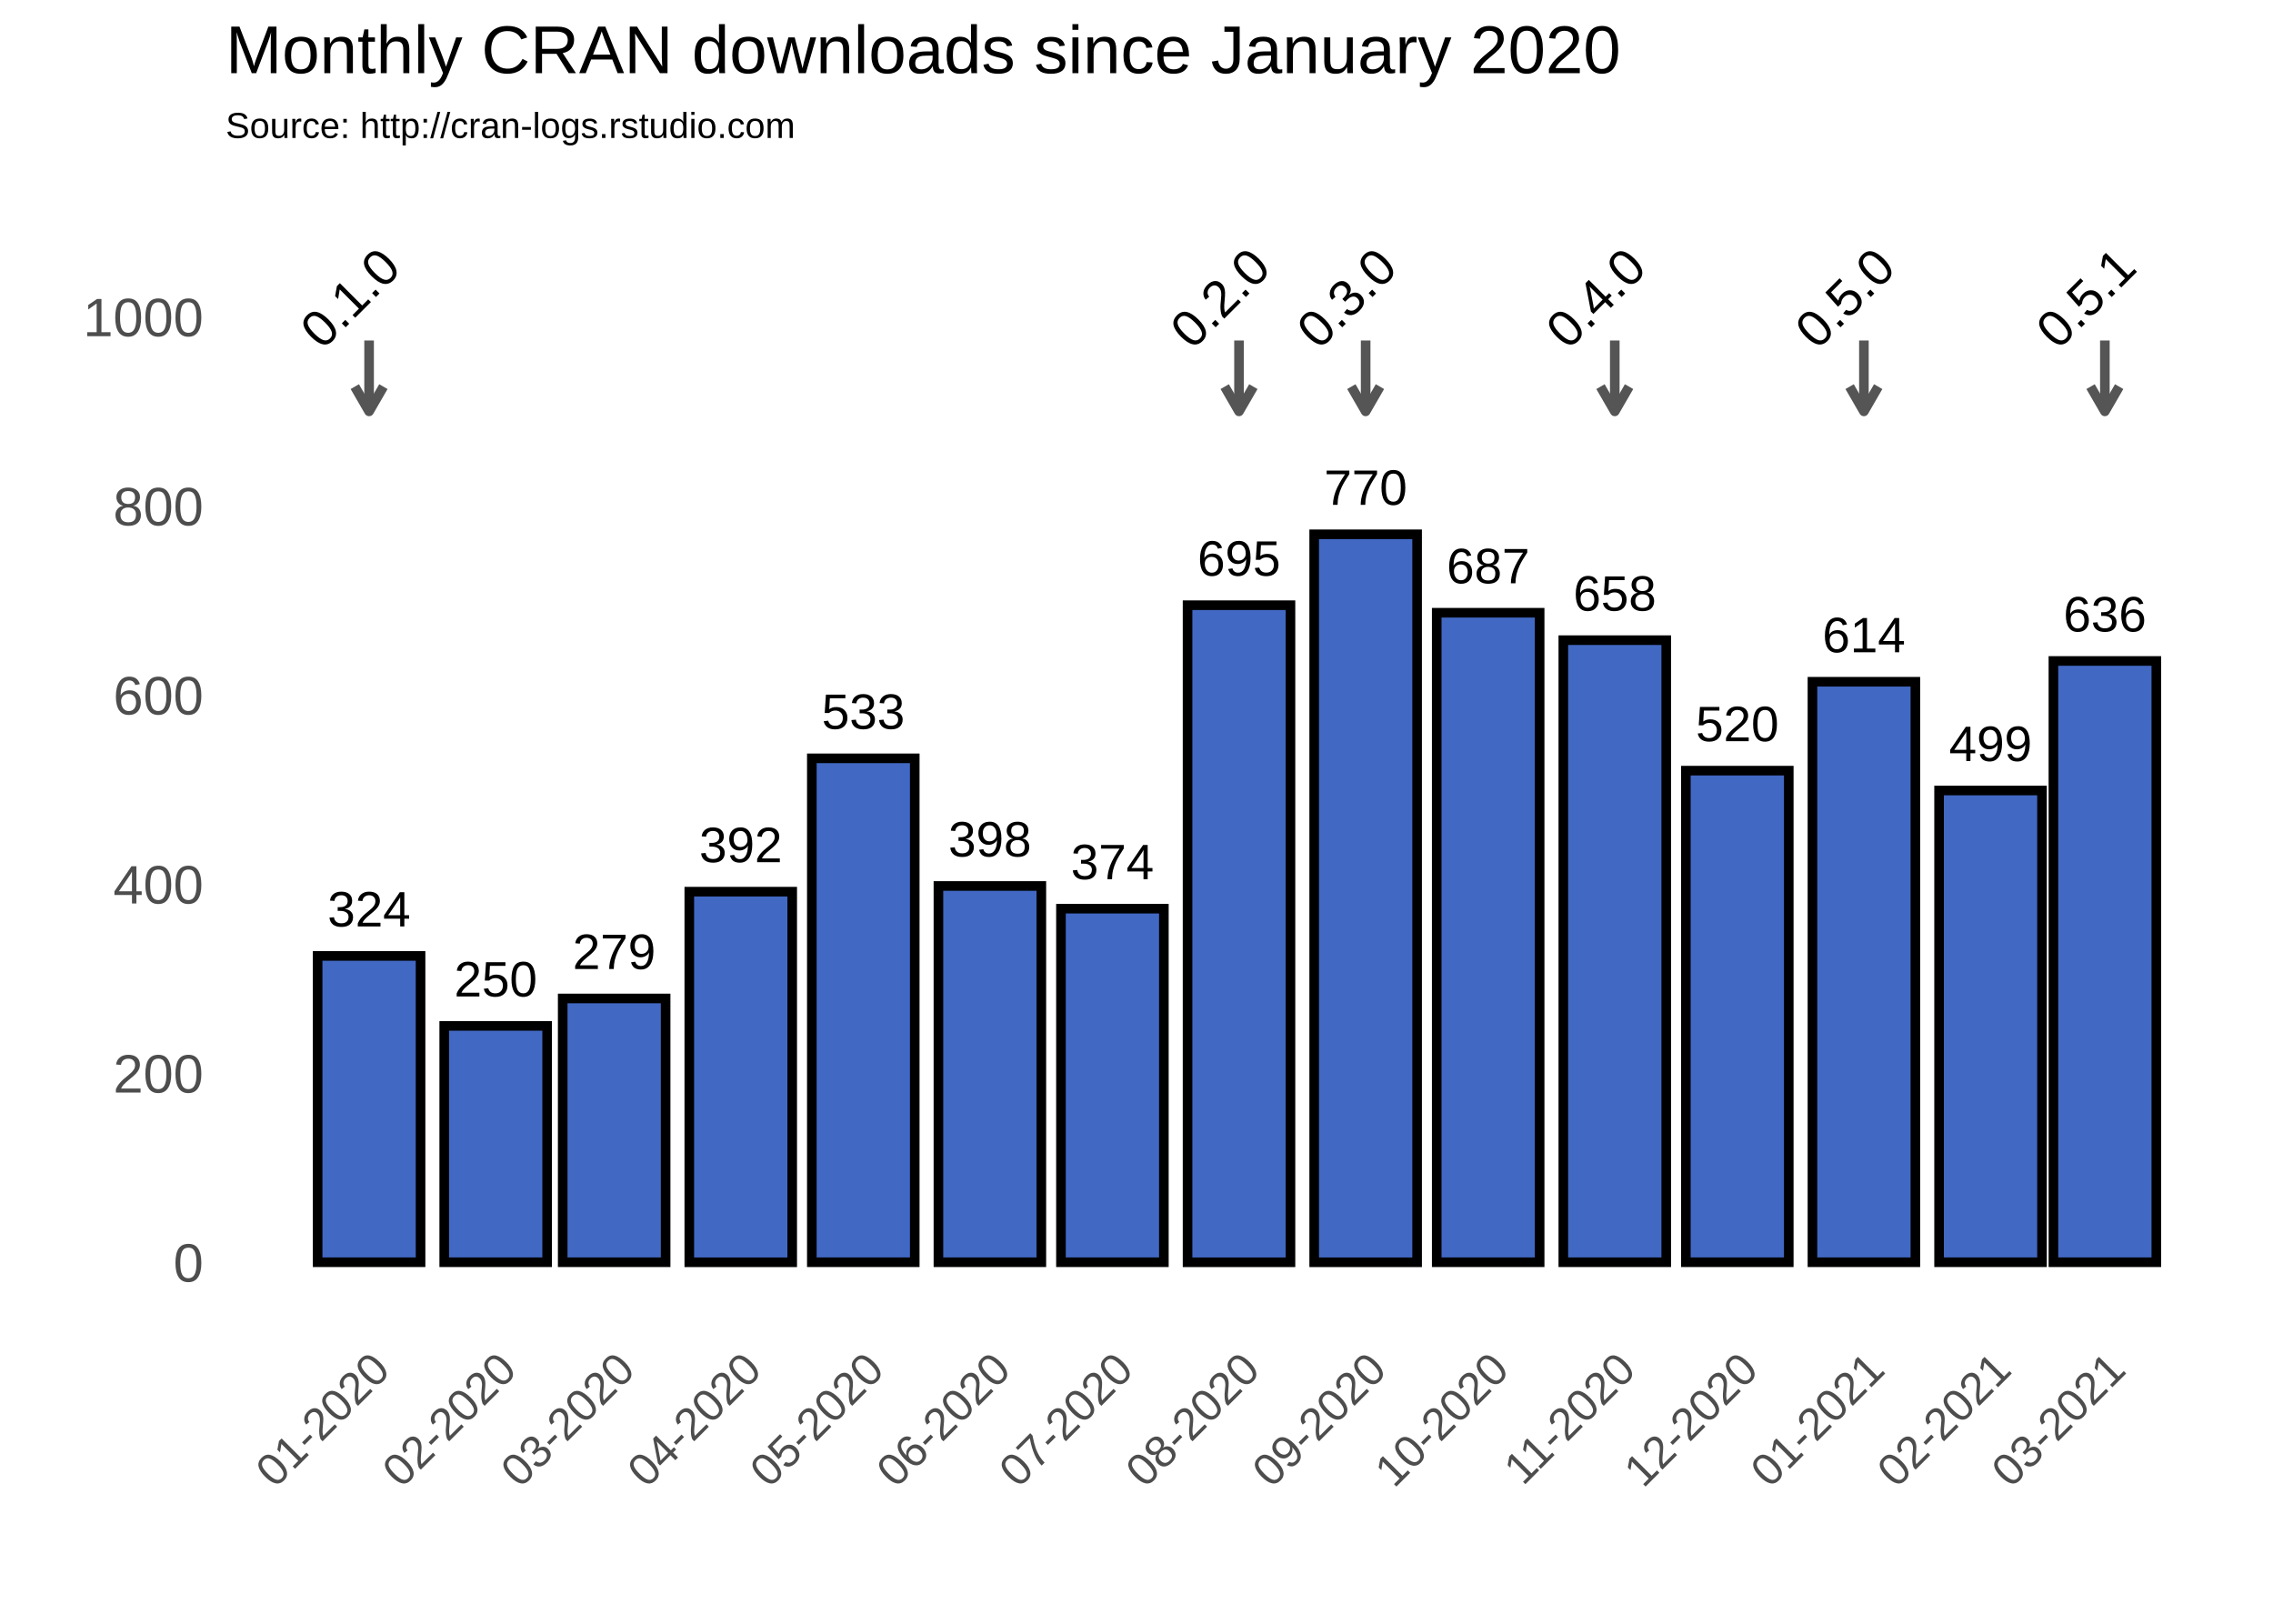
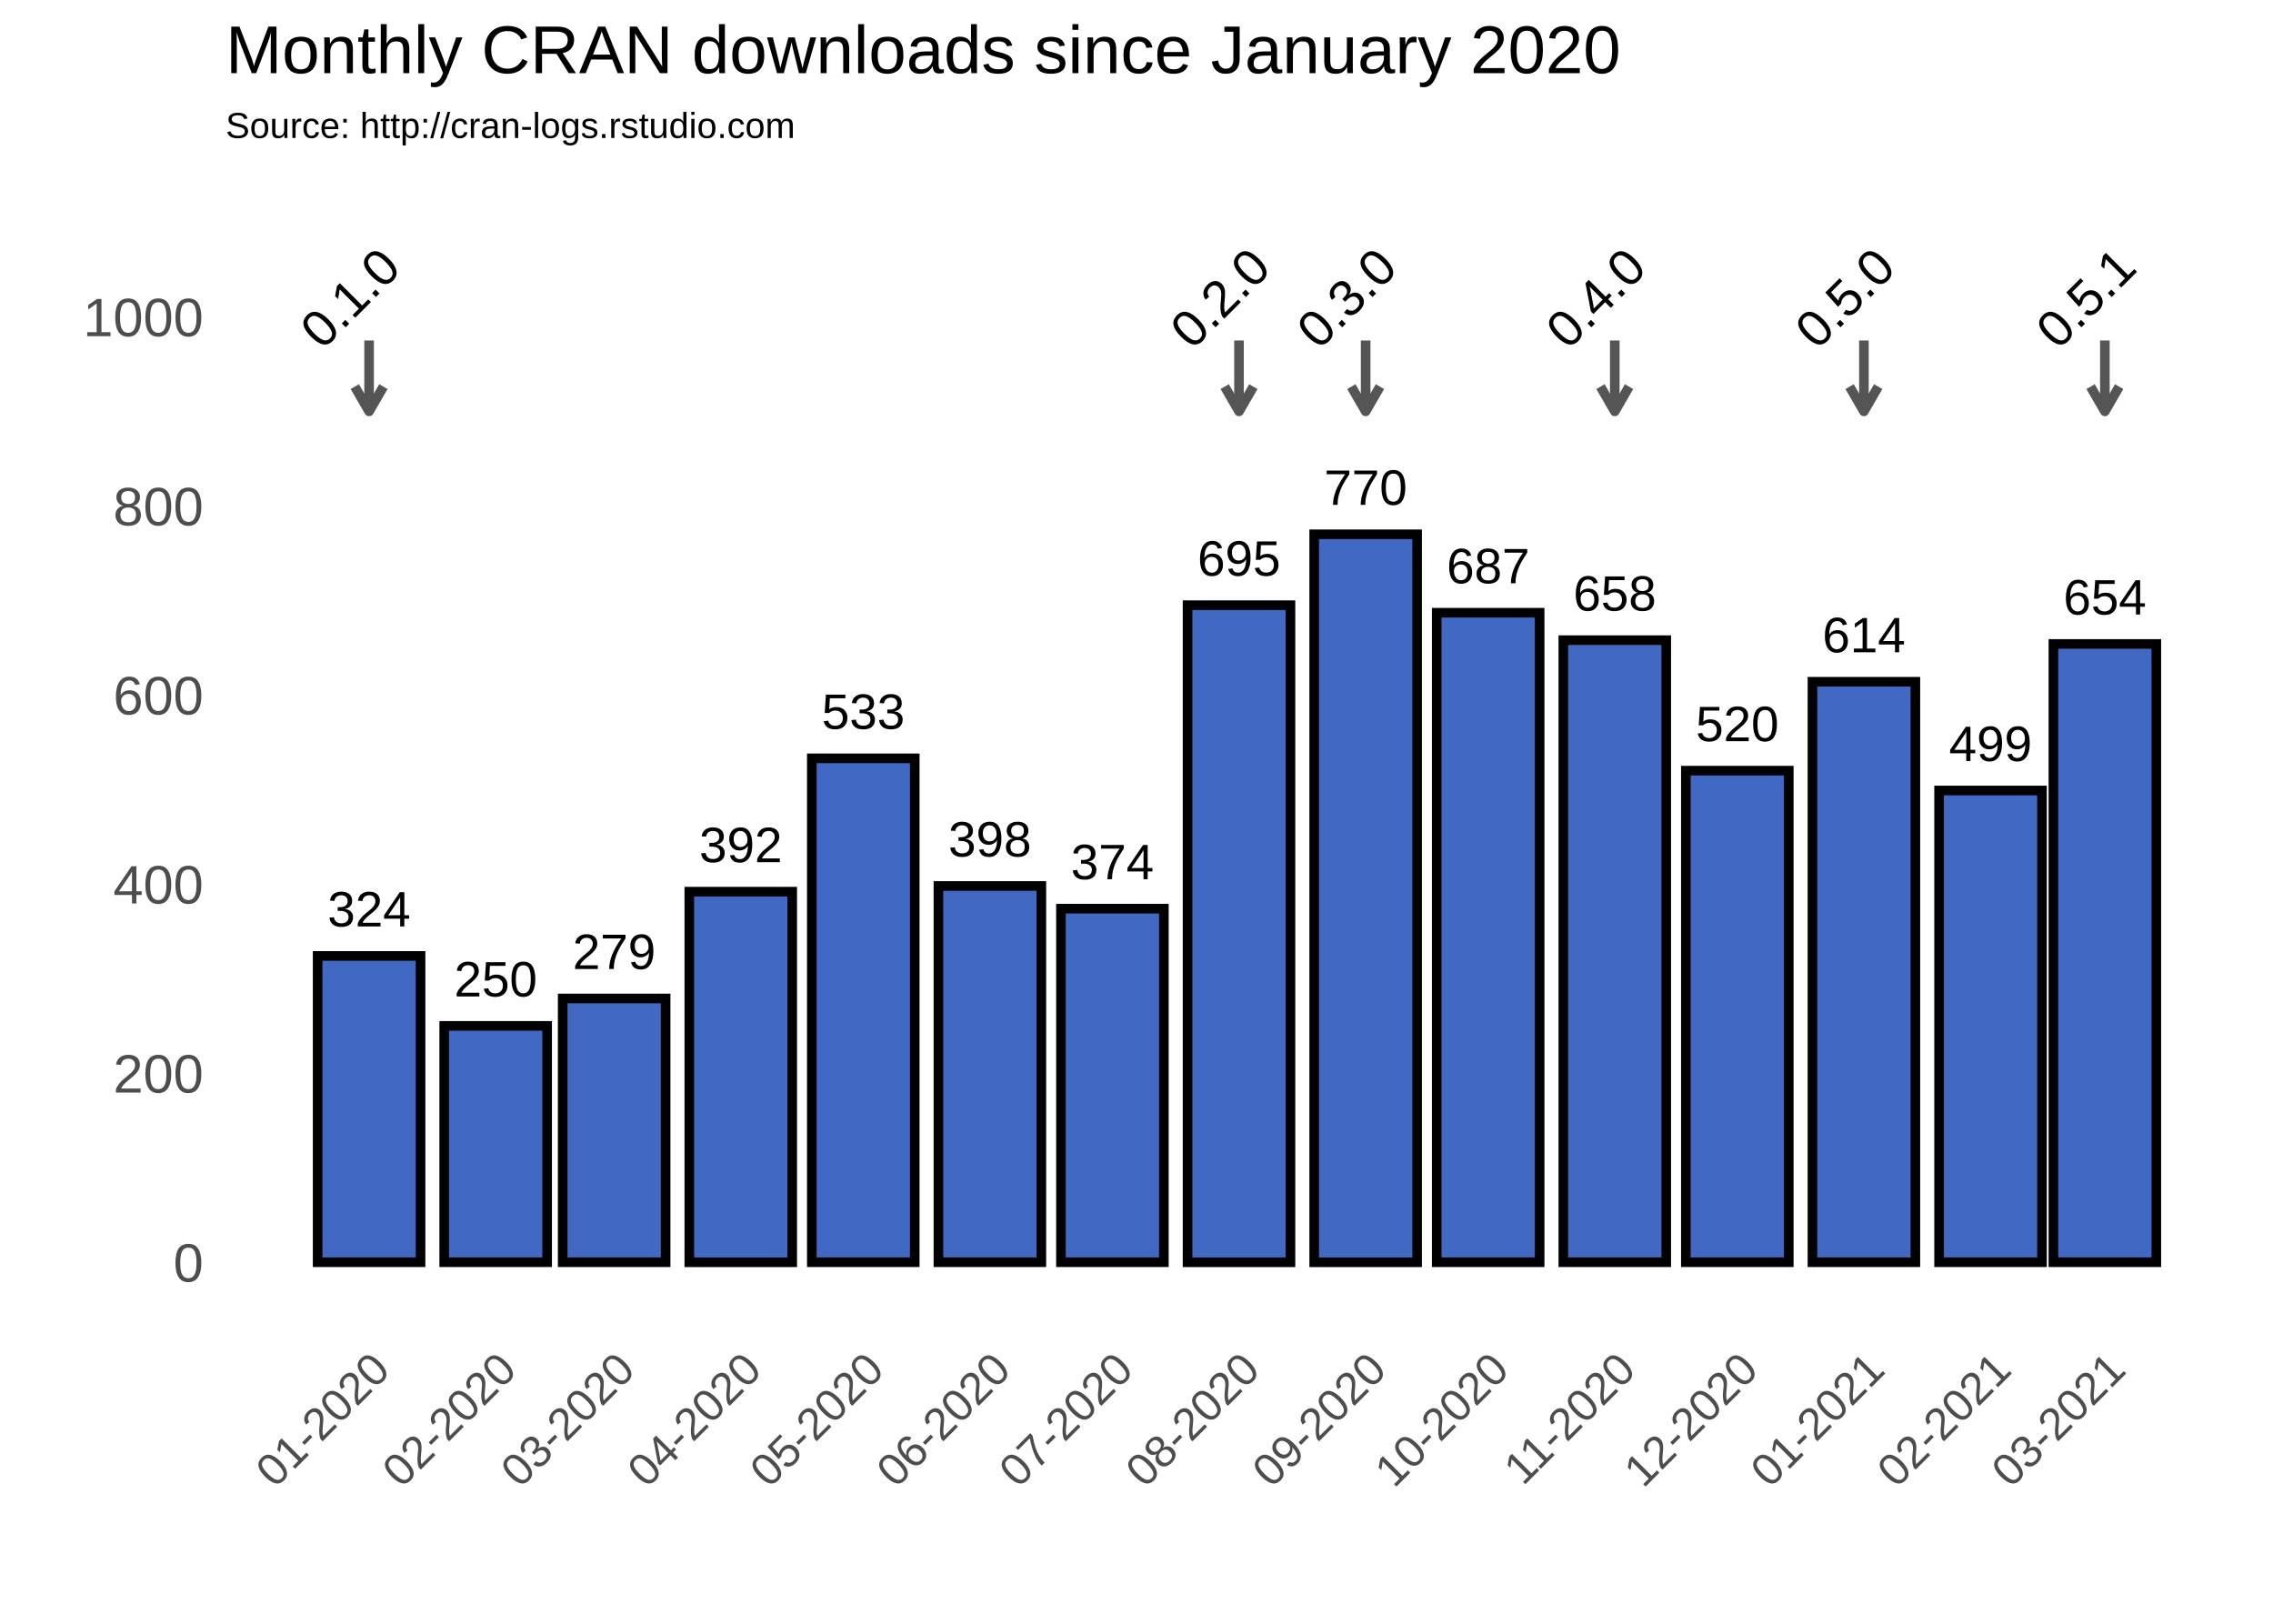
<svg xmlns="http://www.w3.org/2000/svg" class="svglite" width="504.00pt" height="360.00pt" viewBox="0 0 504.00 360.00">
  <defs>
    <style type="text/css">
    .svglite line, .svglite polyline, .svglite polygon, .svglite path, .svglite rect, .svglite circle {
      fill: none;
      stroke: #000000;
      stroke-linecap: round;
      stroke-linejoin: round;
      stroke-miterlimit: 10.00;
    }
  </style>
  </defs>
  <rect width="100%" height="100%" style="stroke: none; fill: #FFFFFF;" />
  <defs>
    <clipPath id="cpMC4wMHw1MDQuMDB8MC4wMHwzNjAuMDA=">
      <rect x="0.00" y="0.00" width="504.00" height="360.00" />
    </clipPath>
  </defs>
  <g clip-path="url(#cpMC4wMHw1MDQuMDB8MC4wMHwzNjAuMDA=)">
    <rect x="0.00" y="0.00" width="504.00" height="360.00" style="stroke-width: 1.07; stroke: #FFFFFF; fill: #FFFFFF;" />
  </g>
  <defs>
    <clipPath id="cpNTAuMDR8NDk4LjUyfDM3Ljc2fDI5MS4zOA==">
      <rect x="50.04" y="37.76" width="448.48" height="253.62" />
    </clipPath>
  </defs>
  <g clip-path="url(#cpNTAuMDR8NDk4LjUyfDM3Ljc2fDI5MS4zOA==)">
    <polyline points="50.04,258.89 498.52,258.89 " style="stroke-width: 0.53; stroke: #FFFFFF; stroke-linecap: butt;" />
    <polyline points="50.04,216.97 498.52,216.97 " style="stroke-width: 0.53; stroke: #FFFFFF; stroke-linecap: butt;" />
    <polyline points="50.04,175.05 498.52,175.05 " style="stroke-width: 0.53; stroke: #FFFFFF; stroke-linecap: butt;" />
    <polyline points="50.04,133.13 498.52,133.13 " style="stroke-width: 0.53; stroke: #FFFFFF; stroke-linecap: butt;" />
    <polyline points="50.04,91.21 498.52,91.21 " style="stroke-width: 0.53; stroke: #FFFFFF; stroke-linecap: butt;" />
    <polyline points="50.04,49.29 498.52,49.29 " style="stroke-width: 0.53; stroke: #FFFFFF; stroke-linecap: butt;" />
    <polyline points="53.77,291.38 53.77,37.76 " style="stroke-width: 0.53; stroke: #FFFFFF; stroke-linecap: butt;" />
    <polyline points="67.80,291.38 67.80,37.76 " style="stroke-width: 0.53; stroke: #FFFFFF; stroke-linecap: butt;" />
    <polyline points="95.88,291.38 95.88,37.76 " style="stroke-width: 0.53; stroke: #FFFFFF; stroke-linecap: butt;" />
    <polyline points="123.04,291.38 123.04,37.76 " style="stroke-width: 0.53; stroke: #FFFFFF; stroke-linecap: butt;" />
    <polyline points="150.21,291.38 150.21,37.76 " style="stroke-width: 0.53; stroke: #FFFFFF; stroke-linecap: butt;" />
    <polyline points="177.83,291.38 177.83,37.76 " style="stroke-width: 0.53; stroke: #FFFFFF; stroke-linecap: butt;" />
    <polyline points="205.46,291.38 205.46,37.76 " style="stroke-width: 0.53; stroke: #FFFFFF; stroke-linecap: butt;" />
    <polyline points="233.08,291.38 233.08,37.76 " style="stroke-width: 0.53; stroke: #FFFFFF; stroke-linecap: butt;" />
    <polyline points="260.70,291.38 260.70,37.76 " style="stroke-width: 0.53; stroke: #FFFFFF; stroke-linecap: butt;" />
    <polyline points="288.77,291.38 288.77,37.76 " style="stroke-width: 0.53; stroke: #FFFFFF; stroke-linecap: butt;" />
    <polyline points="316.39,291.38 316.39,37.76 " style="stroke-width: 0.53; stroke: #FFFFFF; stroke-linecap: butt;" />
    <polyline points="344.01,291.38 344.01,37.76 " style="stroke-width: 0.53; stroke: #FFFFFF; stroke-linecap: butt;" />
    <polyline points="371.64,291.38 371.64,37.76 " style="stroke-width: 0.53; stroke: #FFFFFF; stroke-linecap: butt;" />
    <polyline points="399.26,291.38 399.26,37.76 " style="stroke-width: 0.53; stroke: #FFFFFF; stroke-linecap: butt;" />
    <polyline points="427.33,291.38 427.33,37.76 " style="stroke-width: 0.53; stroke: #FFFFFF; stroke-linecap: butt;" />
    <polyline points="454.05,291.38 454.05,37.76 " style="stroke-width: 0.53; stroke: #FFFFFF; stroke-linecap: butt;" />
    <polyline points="480.76,291.38 480.76,37.76 " style="stroke-width: 0.53; stroke: #FFFFFF; stroke-linecap: butt;" />
    <polyline points="494.80,291.38 494.80,37.76 " style="stroke-width: 0.53; stroke: #FFFFFF; stroke-linecap: butt;" />
    <polyline points="50.04,279.85 498.52,279.85 " style="stroke-width: 1.07; stroke: #FFFFFF; stroke-linecap: butt;" />
    <polyline points="50.04,237.93 498.52,237.93 " style="stroke-width: 1.07; stroke: #FFFFFF; stroke-linecap: butt;" />
    <polyline points="50.04,196.01 498.52,196.01 " style="stroke-width: 1.07; stroke: #FFFFFF; stroke-linecap: butt;" />
    <polyline points="50.04,154.09 498.52,154.09 " style="stroke-width: 1.07; stroke: #FFFFFF; stroke-linecap: butt;" />
    <polyline points="50.04,112.17 498.52,112.17 " style="stroke-width: 1.07; stroke: #FFFFFF; stroke-linecap: butt;" />
    <polyline points="50.04,70.25 498.52,70.25 " style="stroke-width: 1.07; stroke: #FFFFFF; stroke-linecap: butt;" />
    <polyline points="81.84,291.38 81.84,37.76 " style="stroke-width: 1.07; stroke: #FFFFFF; stroke-linecap: butt;" />
    <polyline points="109.91,291.38 109.91,37.76 " style="stroke-width: 1.07; stroke: #FFFFFF; stroke-linecap: butt;" />
    <polyline points="136.18,291.38 136.18,37.76 " style="stroke-width: 1.07; stroke: #FFFFFF; stroke-linecap: butt;" />
    <polyline points="164.25,291.38 164.25,37.76 " style="stroke-width: 1.07; stroke: #FFFFFF; stroke-linecap: butt;" />
    <polyline points="191.42,291.38 191.42,37.76 " style="stroke-width: 1.07; stroke: #FFFFFF; stroke-linecap: butt;" />
    <polyline points="219.49,291.38 219.49,37.76 " style="stroke-width: 1.07; stroke: #FFFFFF; stroke-linecap: butt;" />
    <polyline points="246.66,291.38 246.66,37.76 " style="stroke-width: 1.07; stroke: #FFFFFF; stroke-linecap: butt;" />
    <polyline points="274.73,291.38 274.73,37.76 " style="stroke-width: 1.07; stroke: #FFFFFF; stroke-linecap: butt;" />
    <polyline points="302.81,291.38 302.81,37.76 " style="stroke-width: 1.07; stroke: #FFFFFF; stroke-linecap: butt;" />
    <polyline points="329.98,291.38 329.98,37.76 " style="stroke-width: 1.07; stroke: #FFFFFF; stroke-linecap: butt;" />
    <polyline points="358.05,291.38 358.05,37.76 " style="stroke-width: 1.07; stroke: #FFFFFF; stroke-linecap: butt;" />
    <polyline points="385.22,291.38 385.22,37.76 " style="stroke-width: 1.07; stroke: #FFFFFF; stroke-linecap: butt;" />
    <polyline points="413.29,291.38 413.29,37.76 " style="stroke-width: 1.07; stroke: #FFFFFF; stroke-linecap: butt;" />
    <polyline points="441.37,291.38 441.37,37.76 " style="stroke-width: 1.07; stroke: #FFFFFF; stroke-linecap: butt;" />
    <polyline points="466.72,291.38 466.72,37.76 " style="stroke-width: 1.07; stroke: #FFFFFF; stroke-linecap: butt;" />
    <rect x="70.43" y="211.94" width="22.82" height="67.91" style="stroke-width: 2.13; stroke-linecap: square; stroke-linejoin: miter; fill: #4168C3;" />
    <rect x="98.50" y="227.45" width="22.82" height="52.40" style="stroke-width: 2.13; stroke-linecap: square; stroke-linejoin: miter; fill: #4168C3;" />
    <rect x="124.77" y="221.37" width="22.82" height="58.48" style="stroke-width: 2.13; stroke-linecap: square; stroke-linejoin: miter; fill: #4168C3;" />
    <rect x="152.84" y="197.69" width="22.82" height="82.17" style="stroke-width: 2.13; stroke-linecap: square; stroke-linejoin: miter; fill: #4168C3;" />
    <rect x="180.01" y="168.13" width="22.82" height="111.72" style="stroke-width: 2.13; stroke-linecap: square; stroke-linejoin: miter; fill: #4168C3;" />
    <rect x="208.08" y="196.43" width="22.82" height="83.42" style="stroke-width: 2.13; stroke-linecap: square; stroke-linejoin: miter; fill: #4168C3;" />
    <rect x="235.25" y="201.46" width="22.82" height="78.39" style="stroke-width: 2.13; stroke-linecap: square; stroke-linejoin: miter; fill: #4168C3;" />
    <rect x="263.32" y="134.18" width="22.82" height="145.68" style="stroke-width: 2.13; stroke-linecap: square; stroke-linejoin: miter; fill: #4168C3;" />
    <rect x="291.40" y="118.46" width="22.82" height="161.40" style="stroke-width: 2.13; stroke-linecap: square; stroke-linejoin: miter; fill: #4168C3;" />
    <rect x="318.57" y="135.85" width="22.82" height="144.00" style="stroke-width: 2.13; stroke-linecap: square; stroke-linejoin: miter; fill: #4168C3;" />
    <rect x="346.64" y="141.93" width="22.82" height="137.92" style="stroke-width: 2.13; stroke-linecap: square; stroke-linejoin: miter; fill: #4168C3;" />
    <rect x="373.81" y="170.86" width="22.82" height="108.99" style="stroke-width: 2.13; stroke-linecap: square; stroke-linejoin: miter; fill: #4168C3;" />
    <rect x="401.88" y="151.15" width="22.82" height="128.70" style="stroke-width: 2.13; stroke-linecap: square; stroke-linejoin: miter; fill: #4168C3;" />
    <rect x="429.96" y="175.26" width="22.82" height="104.59" style="stroke-width: 2.13; stroke-linecap: square; stroke-linejoin: miter; fill: #4168C3;" />
-     <rect x="455.31" y="146.54" width="22.82" height="133.31" style="stroke-width: 2.13; stroke-linecap: square; stroke-linejoin: miter; fill: #4168C3;" />
+     <rect x="455.31" y="142.77" width="22.82" height="137.08" style="stroke-width: 2.13; stroke-linecap: square; stroke-linejoin: miter; fill: #4168C3;" />
    <text x="81.84" y="205.41" text-anchor="middle" style="font-size: 11.04px; font-family: Arial;" textLength="18.40px" lengthAdjust="spacingAndGlyphs">324</text>
    <text x="109.91" y="220.92" text-anchor="middle" style="font-size: 11.04px; font-family: Arial;" textLength="18.40px" lengthAdjust="spacingAndGlyphs">250</text>
    <text x="136.18" y="214.84" text-anchor="middle" style="font-size: 11.04px; font-family: Arial;" textLength="18.40px" lengthAdjust="spacingAndGlyphs">279</text>
    <text x="164.25" y="191.16" text-anchor="middle" style="font-size: 11.04px; font-family: Arial;" textLength="18.40px" lengthAdjust="spacingAndGlyphs">392</text>
    <text x="191.42" y="161.60" text-anchor="middle" style="font-size: 11.04px; font-family: Arial;" textLength="18.40px" lengthAdjust="spacingAndGlyphs">533</text>
    <text x="219.49" y="189.90" text-anchor="middle" style="font-size: 11.04px; font-family: Arial;" textLength="18.40px" lengthAdjust="spacingAndGlyphs">398</text>
    <text x="246.66" y="194.93" text-anchor="middle" style="font-size: 11.04px; font-family: Arial;" textLength="18.40px" lengthAdjust="spacingAndGlyphs">374</text>
    <text x="274.73" y="127.64" text-anchor="middle" style="font-size: 11.04px; font-family: Arial;" textLength="18.40px" lengthAdjust="spacingAndGlyphs">695</text>
    <text x="302.81" y="111.92" text-anchor="middle" style="font-size: 11.04px; font-family: Arial;" textLength="18.40px" lengthAdjust="spacingAndGlyphs">770</text>
    <text x="329.98" y="129.32" text-anchor="middle" style="font-size: 11.04px; font-family: Arial;" textLength="18.40px" lengthAdjust="spacingAndGlyphs">687</text>
    <text x="358.05" y="135.40" text-anchor="middle" style="font-size: 11.04px; font-family: Arial;" textLength="18.40px" lengthAdjust="spacingAndGlyphs">658</text>
    <text x="385.22" y="164.33" text-anchor="middle" style="font-size: 11.04px; font-family: Arial;" textLength="18.40px" lengthAdjust="spacingAndGlyphs">520</text>
    <text x="413.29" y="144.62" text-anchor="middle" style="font-size: 11.04px; font-family: Arial;" textLength="18.40px" lengthAdjust="spacingAndGlyphs">614</text>
    <text x="441.37" y="168.73" text-anchor="middle" style="font-size: 11.04px; font-family: Arial;" textLength="18.40px" lengthAdjust="spacingAndGlyphs">499</text>
-     <text x="466.72" y="140.01" text-anchor="middle" style="font-size: 11.04px; font-family: Arial;" textLength="18.40px" lengthAdjust="spacingAndGlyphs">636</text>
+     <text x="466.72" y="136.24" text-anchor="middle" style="font-size: 11.04px; font-family: Arial;" textLength="18.40px" lengthAdjust="spacingAndGlyphs">654</text>
    <line x1="81.84" y1="75.49" x2="81.84" y2="91.21" style="stroke-width: 2.13; stroke: #555555; stroke-linecap: butt;" />
    <polyline points="78.67,85.72 81.84,91.21 85.01,85.72 " style="stroke-width: 2.13; stroke: #555555; stroke-linecap: butt;" />
    <line x1="274.73" y1="75.49" x2="274.73" y2="91.21" style="stroke-width: 2.13; stroke: #555555; stroke-linecap: butt;" />
    <polyline points="271.56,85.72 274.73,91.21 277.91,85.72 " style="stroke-width: 2.13; stroke: #555555; stroke-linecap: butt;" />
    <line x1="302.81" y1="75.49" x2="302.81" y2="91.21" style="stroke-width: 2.13; stroke: #555555; stroke-linecap: butt;" />
    <polyline points="299.64,85.72 302.81,91.21 305.98,85.72 " style="stroke-width: 2.13; stroke: #555555; stroke-linecap: butt;" />
    <line x1="358.05" y1="75.49" x2="358.05" y2="91.21" style="stroke-width: 2.13; stroke: #555555; stroke-linecap: butt;" />
    <polyline points="354.88,85.72 358.05,91.21 361.22,85.72 " style="stroke-width: 2.13; stroke: #555555; stroke-linecap: butt;" />
    <line x1="413.29" y1="75.49" x2="413.29" y2="91.21" style="stroke-width: 2.13; stroke: #555555; stroke-linecap: butt;" />
    <polyline points="410.12,85.72 413.29,91.21 416.46,85.72 " style="stroke-width: 2.13; stroke: #555555; stroke-linecap: butt;" />
    <line x1="466.72" y1="75.49" x2="466.72" y2="91.21" style="stroke-width: 2.13; stroke: #555555; stroke-linecap: butt;" />
    <polyline points="463.55,85.72 466.72,91.21 469.89,85.72 " style="stroke-width: 2.13; stroke: #555555; stroke-linecap: butt;" />
    <text transform="translate(80.40,68.81) rotate(-45)" text-anchor="middle" style="font-size: 11.38px; font-family: Arial;" textLength="25.31px" lengthAdjust="spacingAndGlyphs">0.1.0</text>
    <text transform="translate(273.30,68.81) rotate(-45)" text-anchor="middle" style="font-size: 11.38px; font-family: Arial;" textLength="25.31px" lengthAdjust="spacingAndGlyphs">0.2.0</text>
    <text transform="translate(301.37,68.81) rotate(-45)" text-anchor="middle" style="font-size: 11.38px; font-family: Arial;" textLength="25.31px" lengthAdjust="spacingAndGlyphs">0.3.0</text>
    <text transform="translate(356.61,68.81) rotate(-45)" text-anchor="middle" style="font-size: 11.38px; font-family: Arial;" textLength="25.31px" lengthAdjust="spacingAndGlyphs">0.4.0</text>
    <text transform="translate(411.85,68.81) rotate(-45)" text-anchor="middle" style="font-size: 11.38px; font-family: Arial;" textLength="25.31px" lengthAdjust="spacingAndGlyphs">0.5.0</text>
    <text transform="translate(465.28,68.81) rotate(-45)" text-anchor="middle" style="font-size: 11.38px; font-family: Arial;" textLength="25.31px" lengthAdjust="spacingAndGlyphs">0.5.1</text>
  </g>
  <g clip-path="url(#cpMC4wMHw1MDQuMDB8MC4wMHwzNjAuMDA=)">
    <text x="45.11" y="284.15" text-anchor="end" style="font-size: 12.00px; fill: #4D4D4D; font-family: Arial;" textLength="6.67px" lengthAdjust="spacingAndGlyphs">0</text>
    <text x="45.11" y="242.23" text-anchor="end" style="font-size: 12.00px; fill: #4D4D4D; font-family: Arial;" textLength="20.02px" lengthAdjust="spacingAndGlyphs">200</text>
    <text x="45.11" y="200.31" text-anchor="end" style="font-size: 12.00px; fill: #4D4D4D; font-family: Arial;" textLength="20.02px" lengthAdjust="spacingAndGlyphs">400</text>
    <text x="45.11" y="158.39" text-anchor="end" style="font-size: 12.00px; fill: #4D4D4D; font-family: Arial;" textLength="20.02px" lengthAdjust="spacingAndGlyphs">600</text>
    <text x="45.11" y="116.47" text-anchor="end" style="font-size: 12.00px; fill: #4D4D4D; font-family: Arial;" textLength="20.02px" lengthAdjust="spacingAndGlyphs">800</text>
    <text x="45.11" y="74.54" text-anchor="end" style="font-size: 12.00px; fill: #4D4D4D; font-family: Arial;" textLength="26.70px" lengthAdjust="spacingAndGlyphs">1000</text>
    <text transform="translate(86.91,304.17) rotate(-45)" text-anchor="end" style="font-size: 10.00px; fill: #4D4D4D; font-family: Arial;" textLength="36.73px" lengthAdjust="spacingAndGlyphs">01-2020</text>
    <text transform="translate(114.98,304.17) rotate(-45)" text-anchor="end" style="font-size: 10.00px; fill: #4D4D4D; font-family: Arial;" textLength="36.73px" lengthAdjust="spacingAndGlyphs">02-2020</text>
    <text transform="translate(141.24,304.17) rotate(-45)" text-anchor="end" style="font-size: 10.00px; fill: #4D4D4D; font-family: Arial;" textLength="36.73px" lengthAdjust="spacingAndGlyphs">03-2020</text>
    <text transform="translate(169.32,304.17) rotate(-45)" text-anchor="end" style="font-size: 10.00px; fill: #4D4D4D; font-family: Arial;" textLength="36.73px" lengthAdjust="spacingAndGlyphs">04-2020</text>
    <text transform="translate(196.48,304.17) rotate(-45)" text-anchor="end" style="font-size: 10.00px; fill: #4D4D4D; font-family: Arial;" textLength="36.73px" lengthAdjust="spacingAndGlyphs">05-2020</text>
    <text transform="translate(224.56,304.17) rotate(-45)" text-anchor="end" style="font-size: 10.00px; fill: #4D4D4D; font-family: Arial;" textLength="36.73px" lengthAdjust="spacingAndGlyphs">06-2020</text>
    <text transform="translate(251.73,304.17) rotate(-45)" text-anchor="end" style="font-size: 10.00px; fill: #4D4D4D; font-family: Arial;" textLength="36.73px" lengthAdjust="spacingAndGlyphs">07-2020</text>
    <text transform="translate(279.80,304.17) rotate(-45)" text-anchor="end" style="font-size: 10.00px; fill: #4D4D4D; font-family: Arial;" textLength="36.73px" lengthAdjust="spacingAndGlyphs">08-2020</text>
    <text transform="translate(307.87,304.17) rotate(-45)" text-anchor="end" style="font-size: 10.00px; fill: #4D4D4D; font-family: Arial;" textLength="36.73px" lengthAdjust="spacingAndGlyphs">09-2020</text>
    <text transform="translate(335.04,304.17) rotate(-45)" text-anchor="end" style="font-size: 10.00px; fill: #4D4D4D; font-family: Arial;" textLength="36.73px" lengthAdjust="spacingAndGlyphs">10-2020</text>
    <text transform="translate(363.12,304.17) rotate(-45)" text-anchor="end" style="font-size: 10.00px; fill: #4D4D4D; font-family: Arial;" textLength="35.99px" lengthAdjust="spacingAndGlyphs">11-2020</text>
    <text transform="translate(390.29,304.17) rotate(-45)" text-anchor="end" style="font-size: 10.00px; fill: #4D4D4D; font-family: Arial;" textLength="36.73px" lengthAdjust="spacingAndGlyphs">12-2020</text>
    <text transform="translate(418.36,304.17) rotate(-45)" text-anchor="end" style="font-size: 10.00px; fill: #4D4D4D; font-family: Arial;" textLength="36.73px" lengthAdjust="spacingAndGlyphs">01-2021</text>
    <text transform="translate(446.43,304.17) rotate(-45)" text-anchor="end" style="font-size: 10.00px; fill: #4D4D4D; font-family: Arial;" textLength="36.73px" lengthAdjust="spacingAndGlyphs">02-2021</text>
    <text transform="translate(471.79,304.17) rotate(-45)" text-anchor="end" style="font-size: 10.00px; fill: #4D4D4D; font-family: Arial;" textLength="36.73px" lengthAdjust="spacingAndGlyphs">03-2021</text>
    <text x="50.04" y="30.59" style="font-size: 8.00px; font-family: Arial;" textLength="126.32px" lengthAdjust="spacingAndGlyphs">Source: http://cran-logs.rstudio.com</text>
    <text x="50.04" y="16.22" style="font-size: 15.00px; font-family: Arial;" textLength="309.25px" lengthAdjust="spacingAndGlyphs">Monthly CRAN downloads since January 2020</text>
  </g>
</svg>
